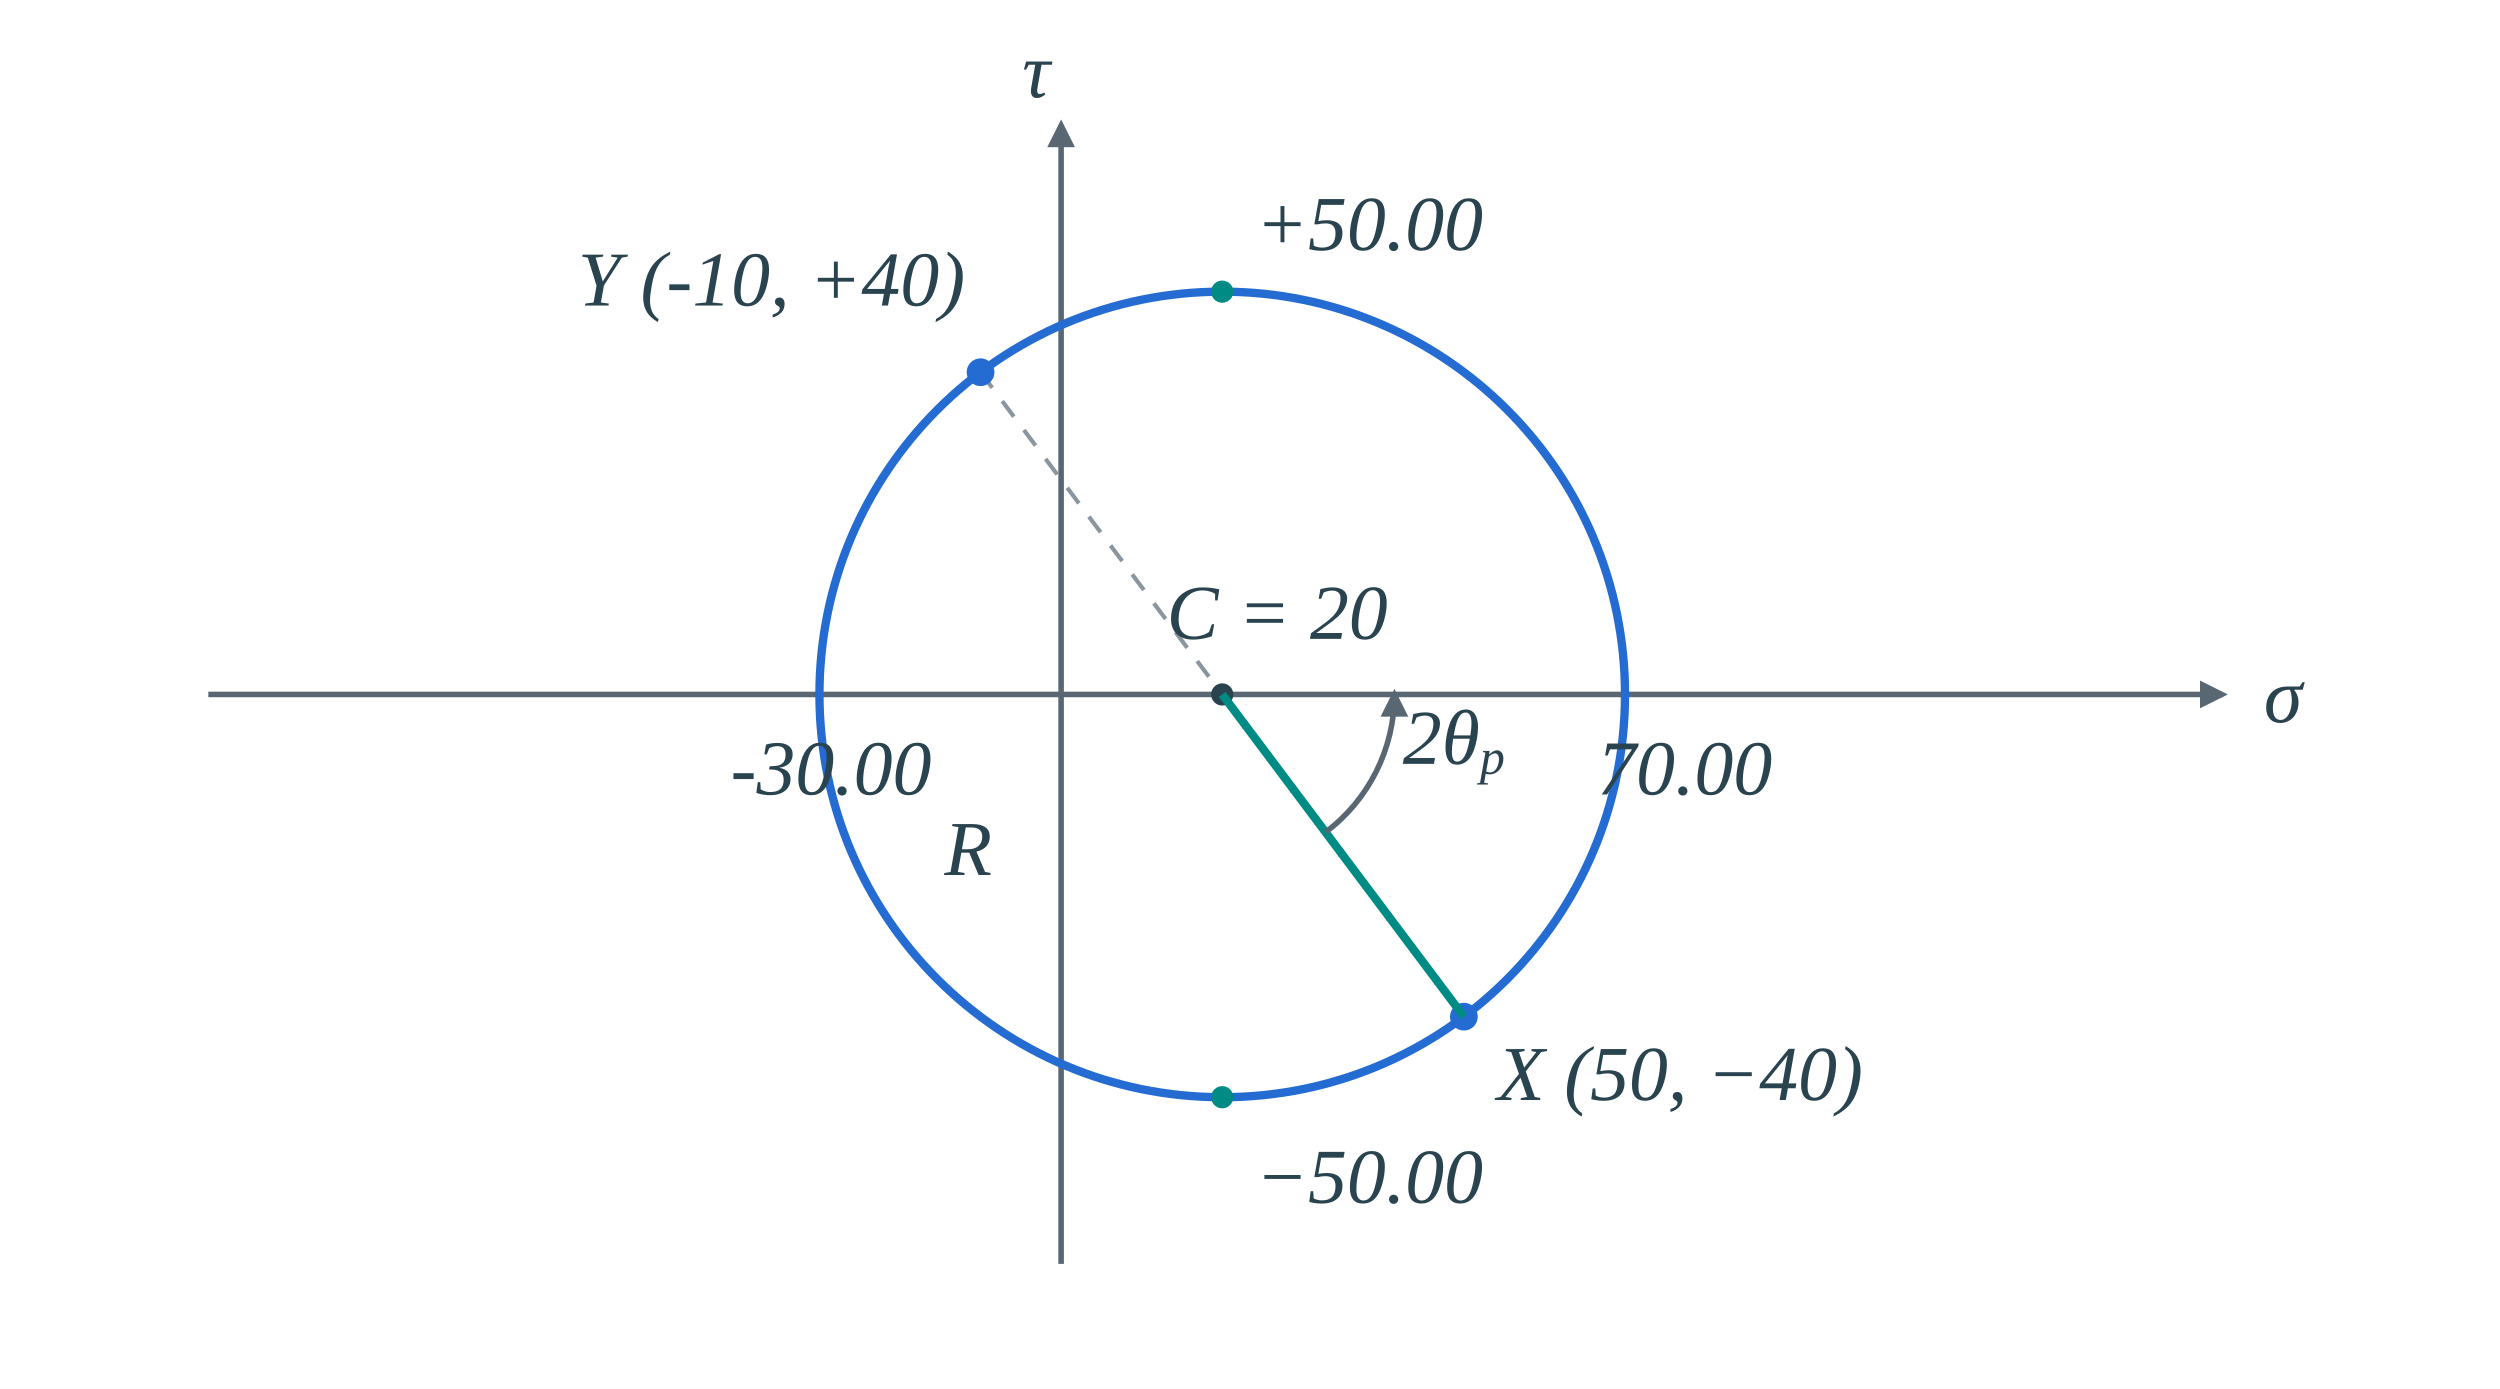
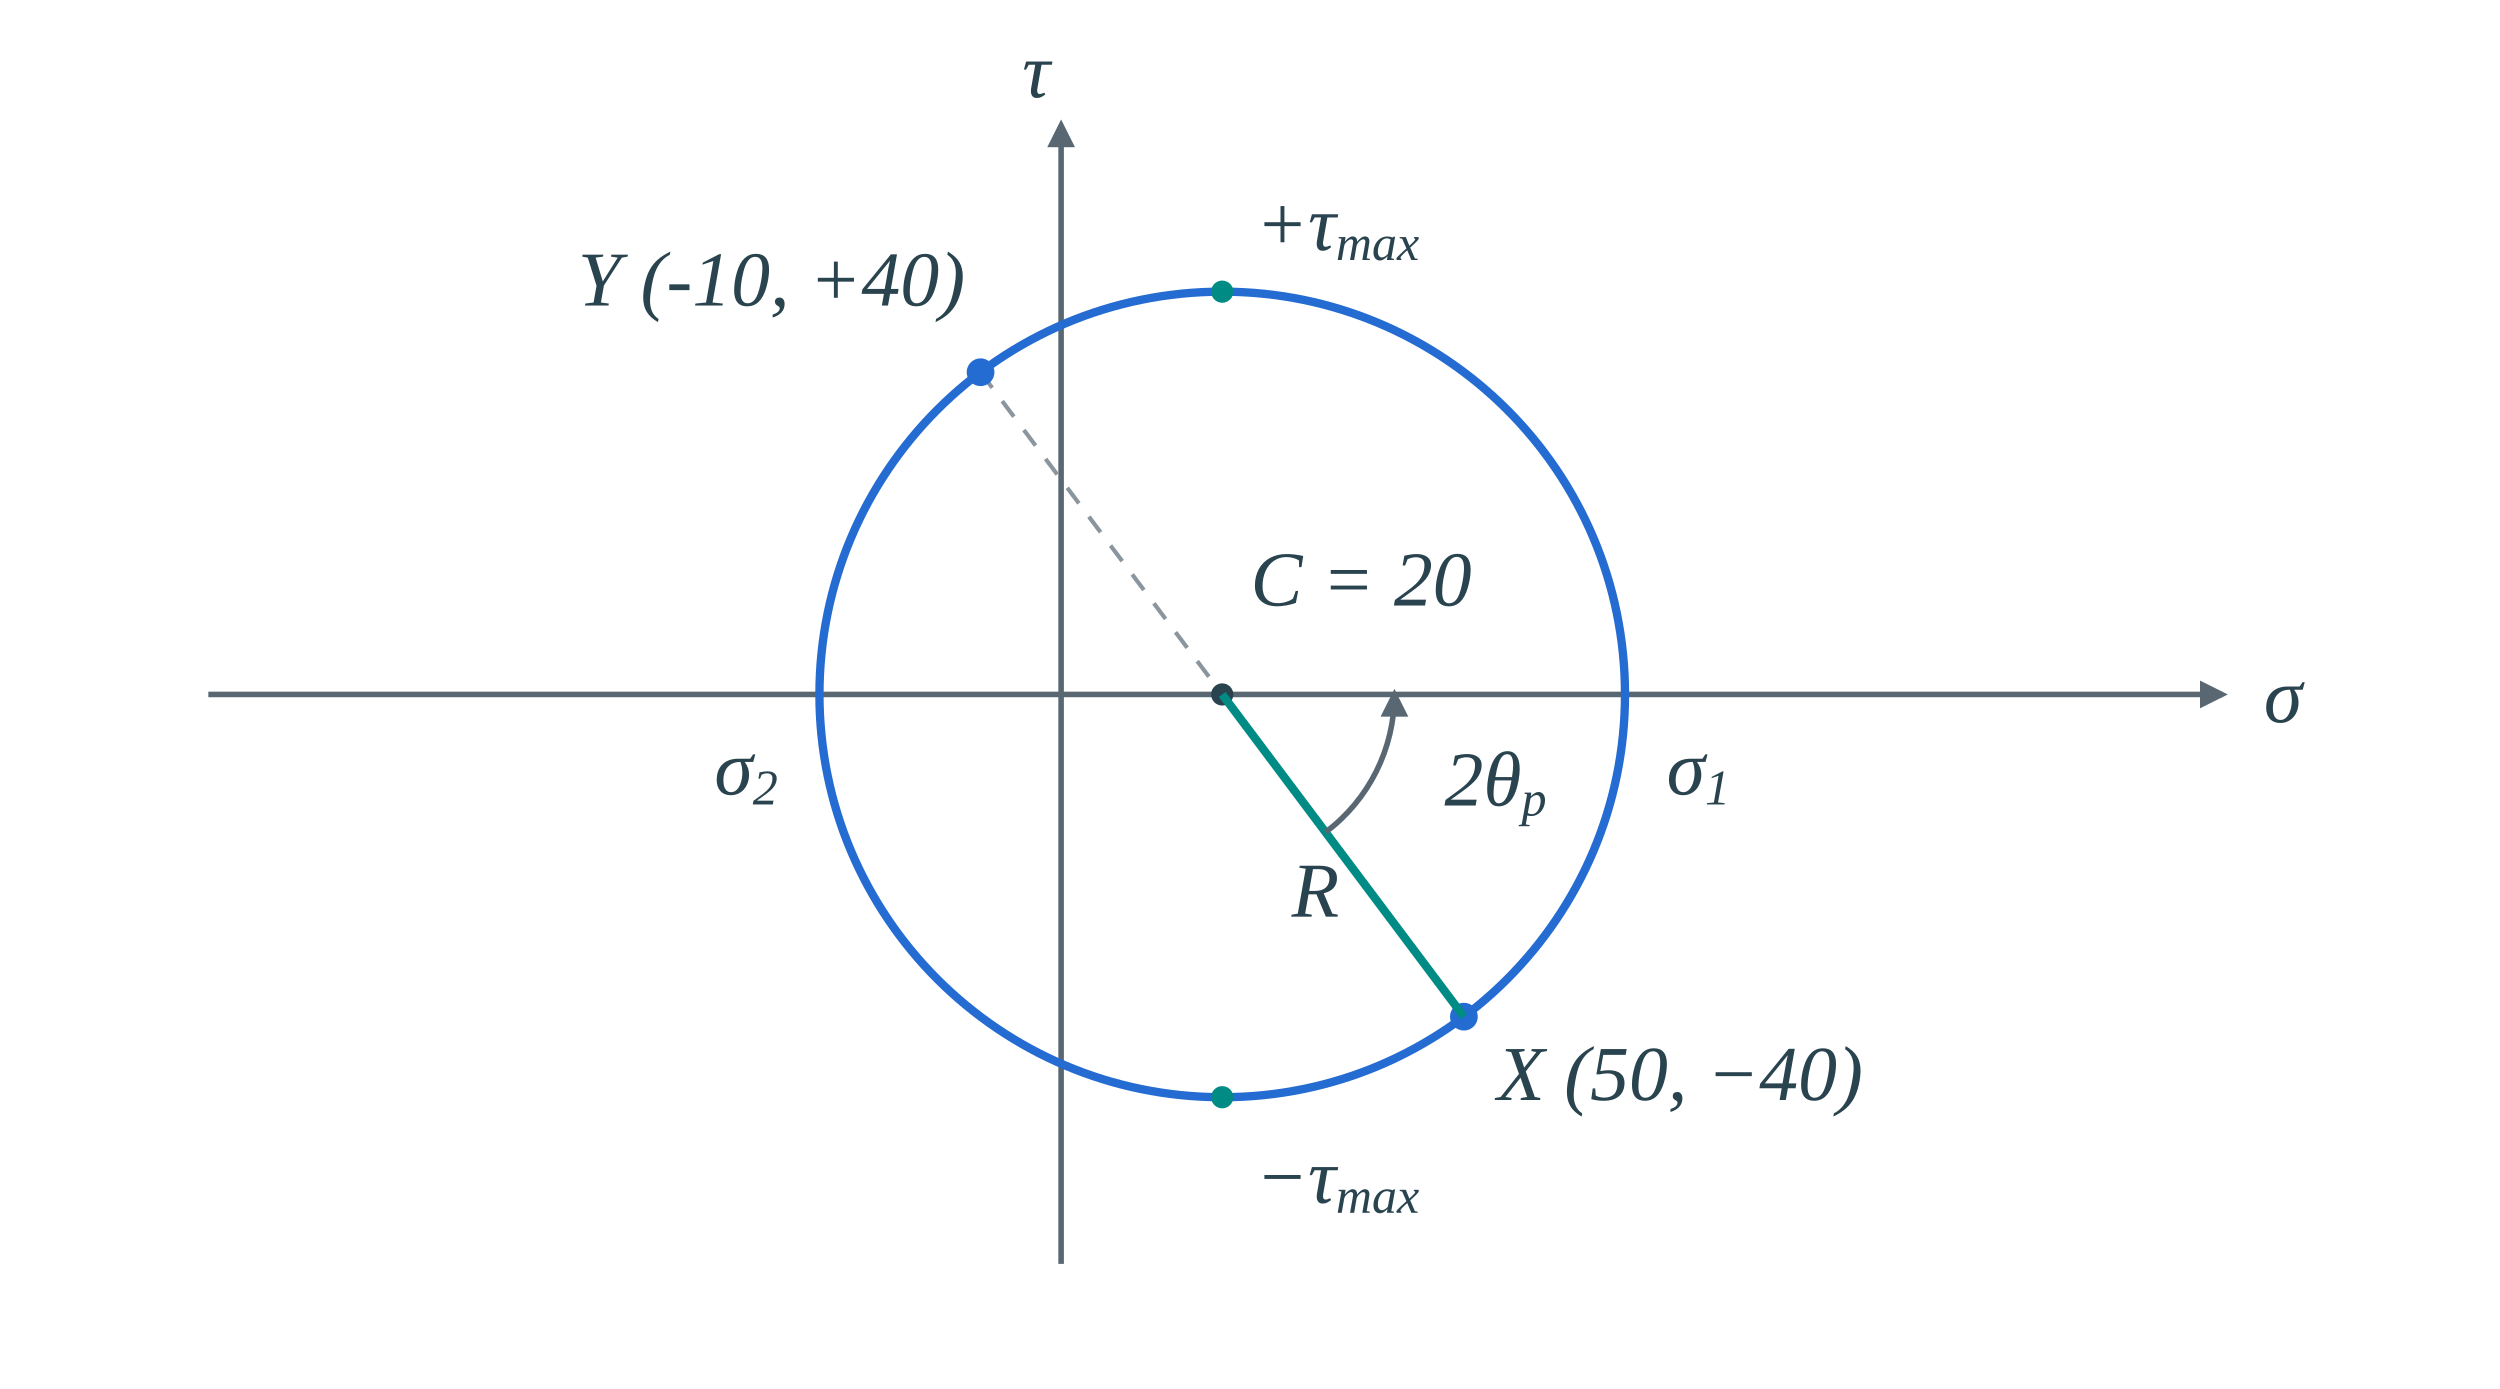
<svg xmlns="http://www.w3.org/2000/svg" viewBox="0 0 900 500" role="img" aria-labelledby="title">
  <defs>
    <marker id="load" viewBox="0 0 10 10" refX="8" refY="5" markerWidth="6" markerHeight="6" orient="auto">
      <path d="M0 0 L10 5 L0 10 Z" fill="#246bd2" stroke="none" />
    </marker>
    <marker id="shear" viewBox="0 0 10 10" refX="8" refY="5" markerWidth="6" markerHeight="6" orient="auto">
      <path d="M0 0 L10 5 L0 10 Z" fill="#008b85" stroke="none" />
    </marker>
    <marker id="axis" viewBox="0 0 10 10" refX="8" refY="5" markerWidth="5" markerHeight="5" orient="auto">
      <path d="M0 0 L10 5 L0 10 Z" fill="#596773" stroke="none" />
    </marker>
    <style>text{font-family:Arial,Helvetica,sans-serif;font-size:23px;fill:#29434f}.math{font-family:Georgia,'Times New Roman',serif;font-style:italic;font-size:28px}.small{font-size:19px}.load,.shear,.axis{fill:none;stroke-linecap:butt;stroke-width:3;marker-end:url(#load);stroke:#246bd2}.shear{stroke:#008b85;marker-end:url(#shear)}.axis{stroke:#596773;stroke-width:2;marker-end:url(#axis)}.guide{fill:none;stroke:#8a959e;stroke-width:1.5;stroke-dasharray:7 6}</style>
  </defs>
  <rect width="900" height="500" fill="white" />
  <path class="axis" d="M75 250 L800 250" />
  <path class="axis" d="M382 455 L382 45" />
  <text x="815" y="260" class="math">σ</text>
  <text x="368.0" y="35" class="math">τ</text>
  <circle cx="440" cy="250" r="145" fill="none" stroke="#246bd2" stroke-width="3" />
  <path class="guide" d="M353 134 L527 366" />
  <circle cx="527" cy="366" r="5" fill="#246bd2" />
  <circle cx="353" cy="134" r="5" fill="#246bd2" />
  <text x="539.0" y="396.0" class="math">X (50, −40)</text>
  <text x="208.0" y="110.0" class="math">Y (-10, +40)</text>
  <circle cx="440" cy="250" r="4" fill="#29434f" />
-   <text x="420" y="230" class="math">C = 20</text>
+   <text x="490" y="218" class="math" text-anchor="middle">C = 20</text>
  <path d="M440 250 L527 366" stroke="#008b85" stroke-width="3" />
-   <text x="340" y="315" class="math">R</text>
-   <text x="263" y="286" class="math">-30.00</text>
-   <text x="575" y="286" class="math">70.00</text>
+   <text x="465" y="330" class="math">R</text>
  <circle cx="440" cy="105" r="4" fill="#008b85" />
-   <text x="452" y="90" class="math">+50.00</text>
+   <text x="452" y="90" class="math">+τ<tspan font-size="18" baseline-shift="sub">max</tspan>
+   </text>
  <circle cx="440" cy="395" r="4" fill="#008b85" />
-   <text x="452" y="433" class="math">−50.00</text>
+   <text x="452" y="433" class="math">−τ<tspan font-size="18" baseline-shift="sub">max</tspan>
+   </text>
  <path class="axis" d="M477.2 299.6 A62 62 0 0 0 502 250" />
-   <text x="505" y="275" class="math">2θ<tspan font-size="18" baseline-shift="sub">p</tspan>
+   <text x="520" y="290" class="math">2θ<tspan font-size="18" baseline-shift="sub">p</tspan>
+   </text>
+   <text x="280" y="286" class="math" text-anchor="end">σ<tspan font-size="18" baseline-shift="sub">2</tspan>
+   </text>
+   <text x="600" y="286" class="math">σ<tspan font-size="18" baseline-shift="sub">1</tspan>
  </text>
</svg>
